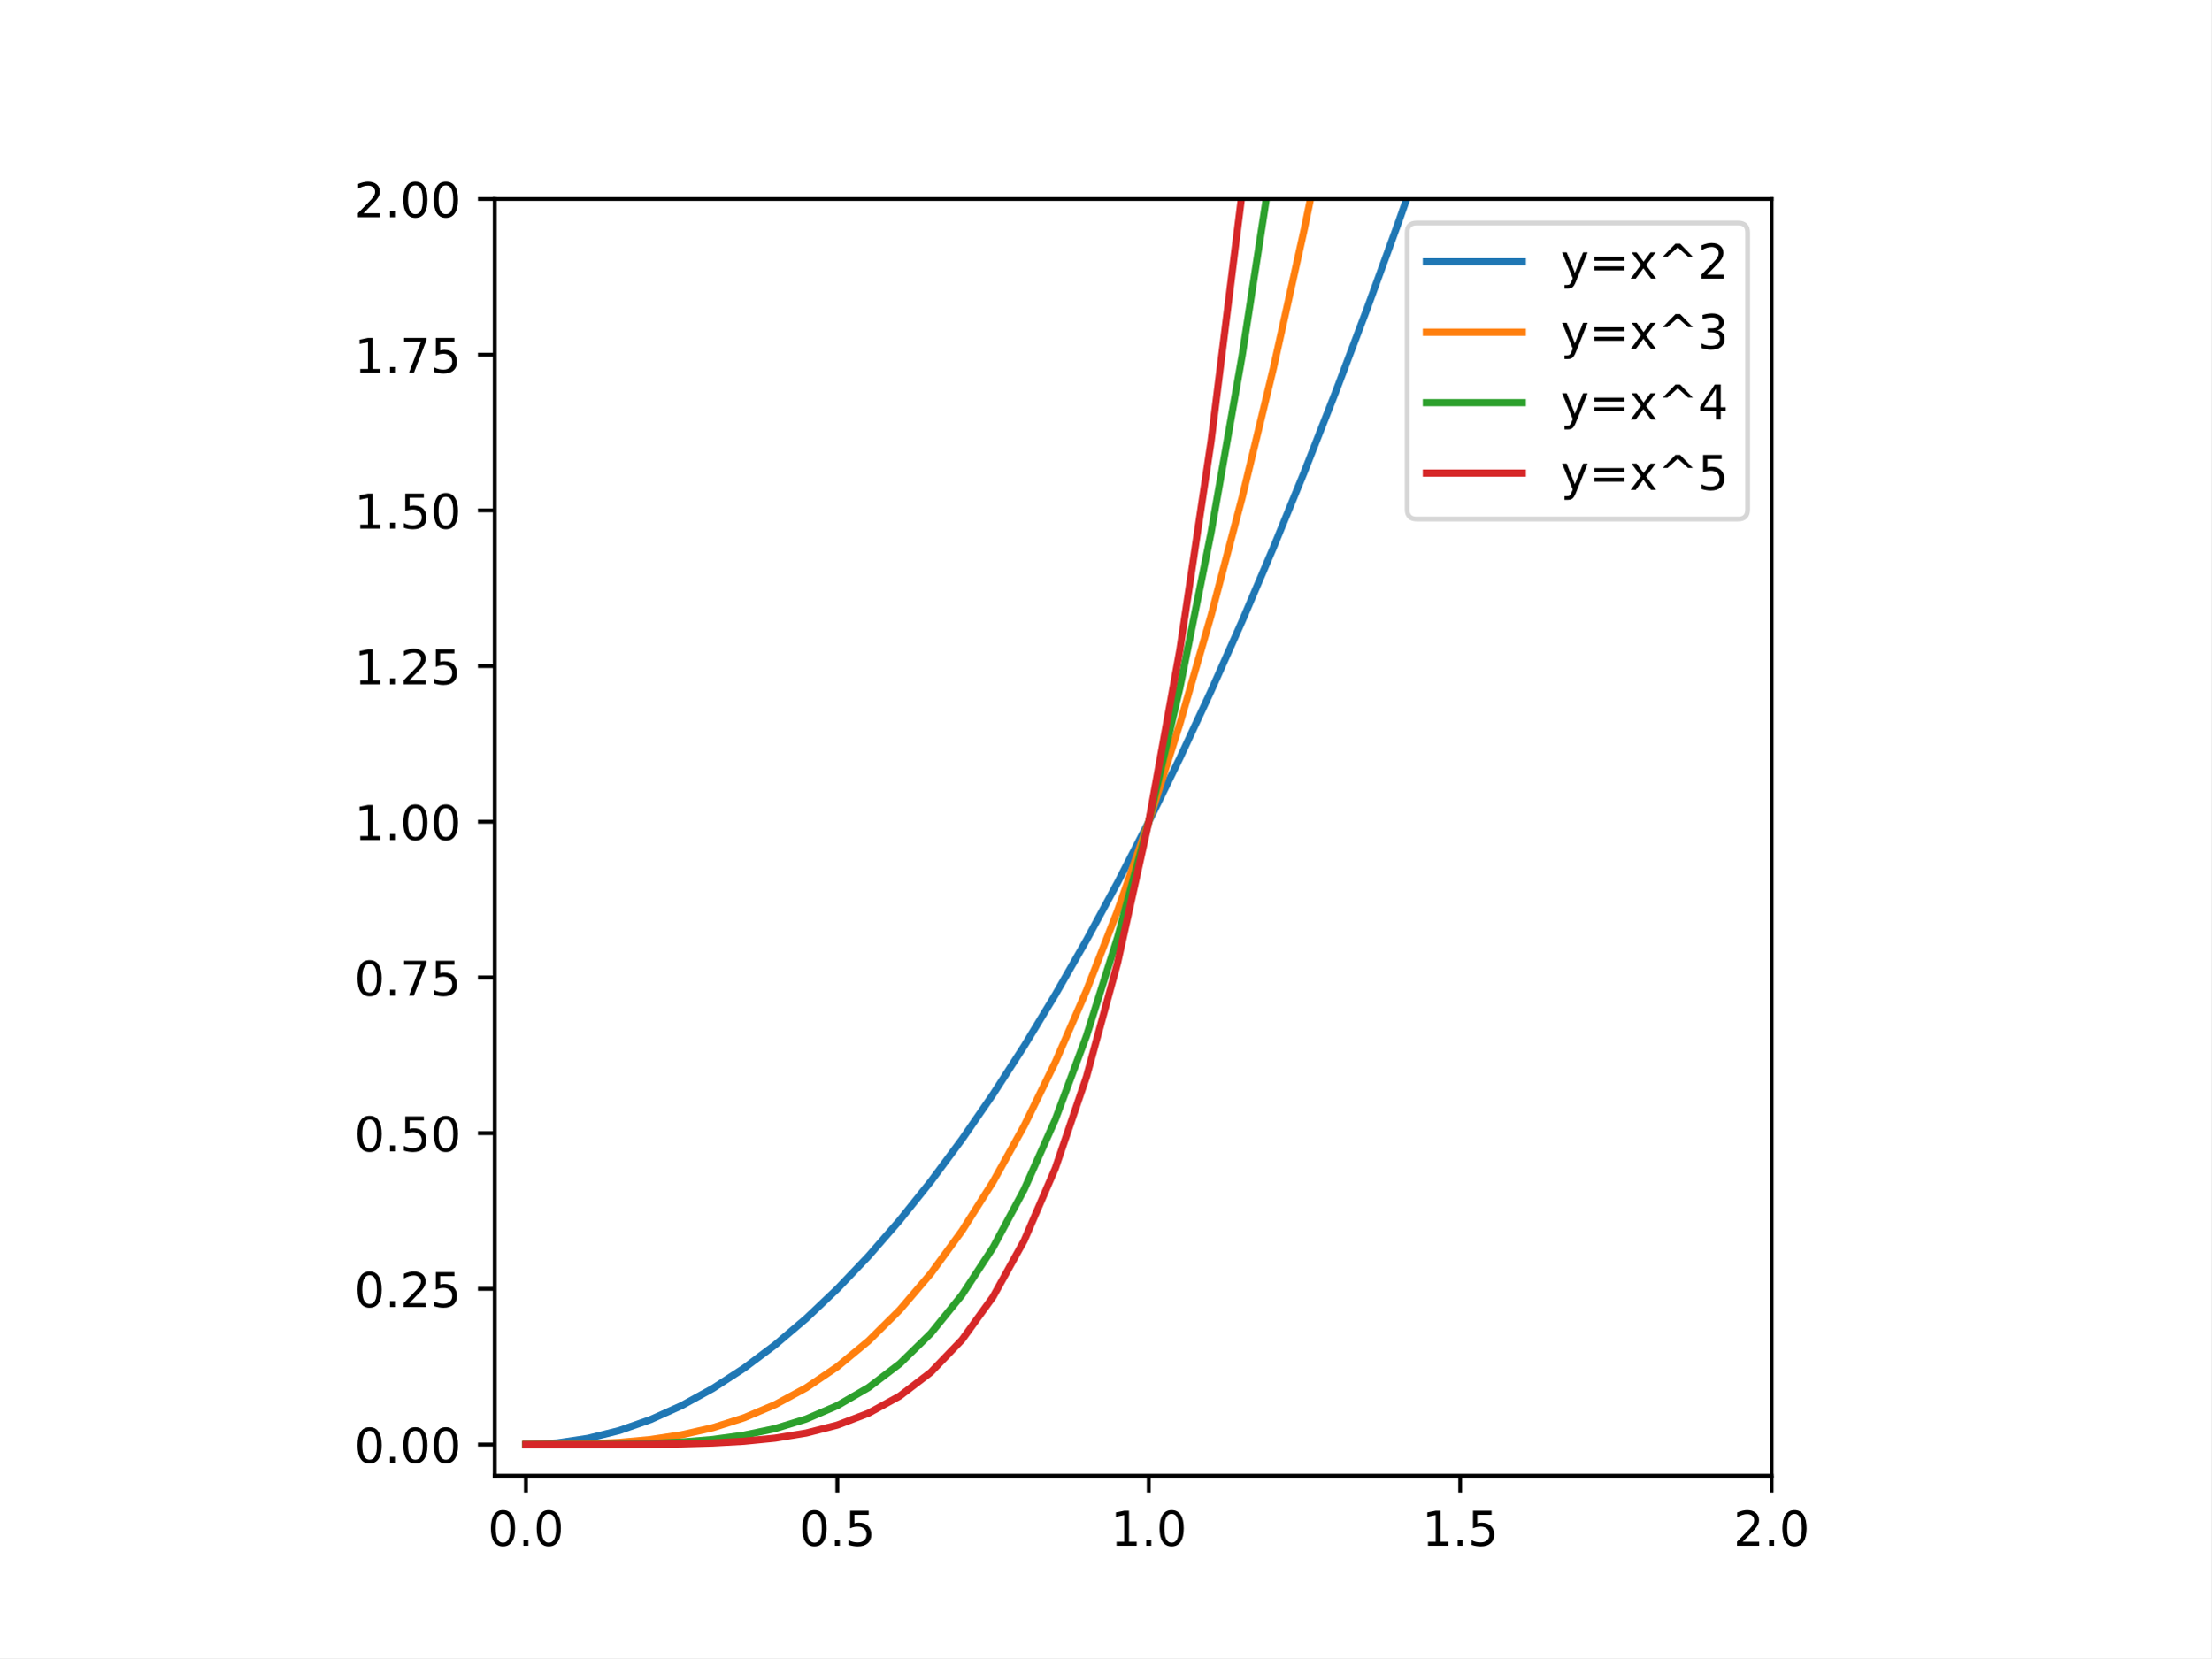
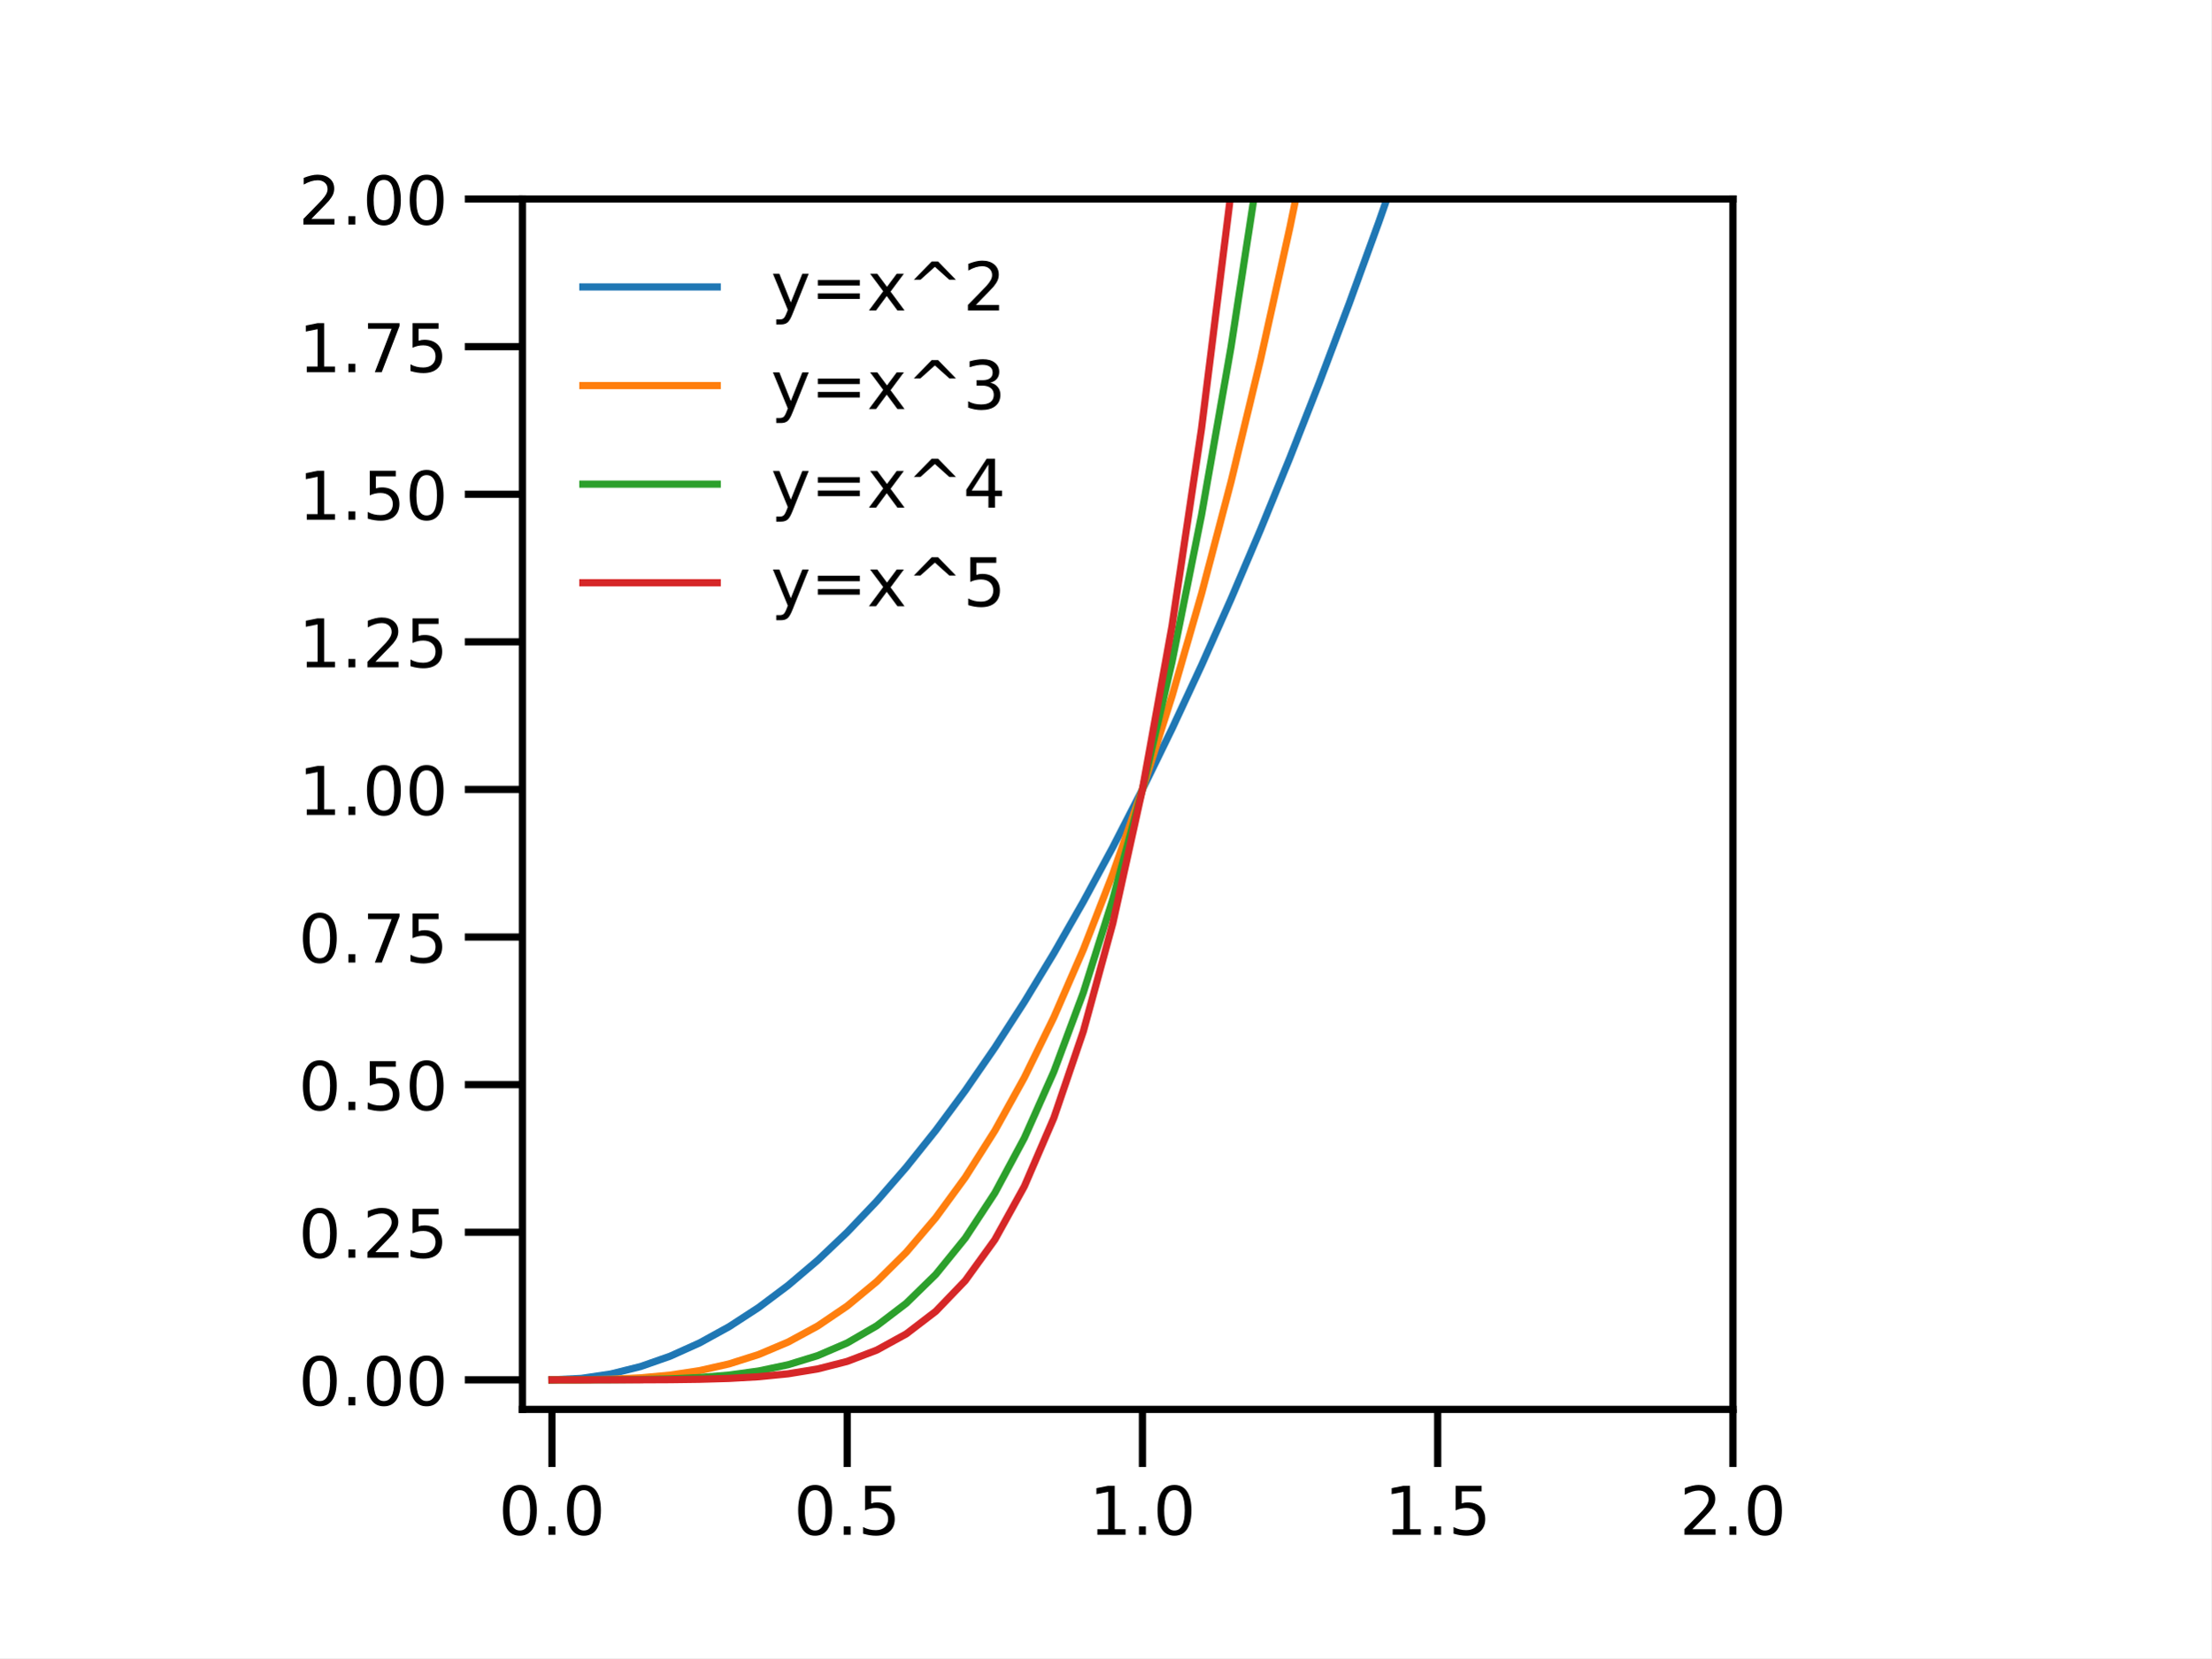
<svg xmlns="http://www.w3.org/2000/svg" xmlns:xlink="http://www.w3.org/1999/xlink" height="345.6pt" version="1.1" viewBox="0 0 460.8 345.6" width="460.8pt">
  <defs>
    <style type="text/css">
*{stroke-linecap:butt;stroke-linejoin:round;}
  </style>
  </defs>
  <g id="figure_1">
    <g id="patch_1">
      <path d="M 0 345.6  L 460.8 345.6  L 460.8 0  L 0 0  z " style="fill:#ffffff;" />
    </g>
    <g id="axes_1">
      <g id="patch_2">
-         <path d="M 103.104 307.584  L 369.216 307.584  L 369.216 41.472  L 103.104 41.472  z " style="fill:#ffffff;" />
+         <path d="M 108.864 293.76  L 361.152 293.76  L 361.152 41.472  L 108.864 41.472  z " style="fill:#ffffff;" />
      </g>
      <g id="matplotlib.axis_1">
        <g id="xtick_1">
          <g id="line2d_1">
            <defs>
-               <path d="M 0 0  L 0 3.5  " id="m3697e2f844" style="stroke:#000000;stroke-width:0.8;" />
-             </defs>
-             <g>
-               <use style="stroke:#000000;stroke-width:0.8;" x="109.595" xlink:href="#m3697e2f844" y="307.584" />
+               <path d="M 0 0  L 0 12  " id="m1c16b1ba3a" style="stroke:#000000;stroke-width:1.5;" />
+             </defs>
+             <g>
+               <use style="stroke:#000000;stroke-width:1.5;" x="115.017" xlink:href="#m1c16b1ba3a" y="293.76" />
            </g>
          </g>
          <g id="text_1">
            <defs>
              <path d="M 31.781 66.406  Q 24.172 66.406 20.328 58.906  Q 16.5 51.422 16.5 36.375  Q 16.5 21.391 20.328 13.891  Q 24.172 6.391 31.781 6.391  Q 39.453 6.391 43.281 13.891  Q 47.125 21.391 47.125 36.375  Q 47.125 51.422 43.281 58.906  Q 39.453 66.406 31.781 66.406  z M 31.781 74.219  Q 44.047 74.219 50.516 64.516  Q 56.984 54.828 56.984 36.375  Q 56.984 17.969 50.516 8.266  Q 44.047 -1.422 31.781 -1.422  Q 19.531 -1.422 13.062 8.266  Q 6.594 17.969 6.594 36.375  Q 6.594 54.828 13.062 64.516  Q 19.531 74.219 31.781 74.219  z " id="DejaVuSans-48" />
              <path d="M 10.688 12.406  L 21 12.406  L 21 0  L 10.688 0  z " id="DejaVuSans-46" />
            </defs>
-             <g transform="translate(101.643 322.1824)scale(0.1 -0.1)">
+             <g transform="translate(103.8852 319.8978)scale(0.14 -0.14)">
              <use xlink:href="#DejaVuSans-48" />
              <use x="63.623" xlink:href="#DejaVuSans-46" />
              <use x="95.41" xlink:href="#DejaVuSans-48" />
            </g>
          </g>
        </g>
        <g id="xtick_2">
          <g id="line2d_2">
            <g>
-               <use style="stroke:#000000;stroke-width:0.8;" x="174.5" xlink:href="#m3697e2f844" y="307.584" />
+               <use style="stroke:#000000;stroke-width:1.5;" x="176.551" xlink:href="#m1c16b1ba3a" y="293.76" />
            </g>
          </g>
          <g id="text_2">
            <defs>
              <path d="M 10.797 72.906  L 49.516 72.906  L 49.516 64.594  L 19.828 64.594  L 19.828 46.734  Q 21.969 47.469 24.109 47.828  Q 26.266 48.188 28.422 48.188  Q 40.625 48.188 47.75 41.5  Q 54.891 34.812 54.891 23.391  Q 54.891 11.625 47.562 5.094  Q 40.234 -1.422 26.906 -1.422  Q 22.312 -1.422 17.547 -0.641  Q 12.797 0.141 7.719 1.703  L 7.719 11.625  Q 12.109 9.234 16.797 8.062  Q 21.484 6.891 26.703 6.891  Q 35.156 6.891 40.078 11.328  Q 45.016 15.766 45.016 23.391  Q 45.016 31 40.078 35.438  Q 35.156 39.891 26.703 39.891  Q 22.75 39.891 18.812 39.016  Q 14.891 38.141 10.797 36.281  z " id="DejaVuSans-53" />
            </defs>
-             <g transform="translate(166.5483 322.1824)scale(0.1 -0.1)">
+             <g transform="translate(165.4188 319.8978)scale(0.14 -0.14)">
              <use xlink:href="#DejaVuSans-48" />
              <use x="63.623" xlink:href="#DejaVuSans-46" />
              <use x="95.41" xlink:href="#DejaVuSans-53" />
            </g>
          </g>
        </g>
        <g id="xtick_3">
          <g id="line2d_3">
            <g>
-               <use style="stroke:#000000;stroke-width:0.8;" x="239.405" xlink:href="#m3697e2f844" y="307.584" />
+               <use style="stroke:#000000;stroke-width:1.5;" x="238.085" xlink:href="#m1c16b1ba3a" y="293.76" />
            </g>
          </g>
          <g id="text_3">
            <defs>
              <path d="M 12.406 8.297  L 28.516 8.297  L 28.516 63.922  L 10.984 60.406  L 10.984 69.391  L 28.422 72.906  L 38.281 72.906  L 38.281 8.297  L 54.391 8.297  L 54.391 0  L 12.406 0  z " id="DejaVuSans-49" />
            </defs>
-             <g transform="translate(231.4537 322.1824)scale(0.1 -0.1)">
+             <g transform="translate(226.9525 319.8978)scale(0.14 -0.14)">
              <use xlink:href="#DejaVuSans-49" />
              <use x="63.623" xlink:href="#DejaVuSans-46" />
              <use x="95.41" xlink:href="#DejaVuSans-48" />
            </g>
          </g>
        </g>
        <g id="xtick_4">
          <g id="line2d_4">
            <g>
-               <use style="stroke:#000000;stroke-width:0.8;" x="304.311" xlink:href="#m3697e2f844" y="307.584" />
+               <use style="stroke:#000000;stroke-width:1.5;" x="299.618" xlink:href="#m1c16b1ba3a" y="293.76" />
            </g>
          </g>
          <g id="text_4">
-             <g transform="translate(296.3591 322.1824)scale(0.1 -0.1)">
+             <g transform="translate(288.4862 319.8978)scale(0.14 -0.14)">
              <use xlink:href="#DejaVuSans-49" />
              <use x="63.623" xlink:href="#DejaVuSans-46" />
              <use x="95.41" xlink:href="#DejaVuSans-53" />
            </g>
          </g>
        </g>
        <g id="xtick_5">
          <g id="line2d_5">
            <g>
-               <use style="stroke:#000000;stroke-width:0.8;" x="369.216" xlink:href="#m3697e2f844" y="307.584" />
+               <use style="stroke:#000000;stroke-width:1.5;" x="361.152" xlink:href="#m1c16b1ba3a" y="293.76" />
            </g>
          </g>
          <g id="text_5">
            <defs>
              <path d="M 19.188 8.297  L 53.609 8.297  L 53.609 0  L 7.328 0  L 7.328 8.297  Q 12.938 14.109 22.625 23.891  Q 32.328 33.688 34.812 36.531  Q 39.547 41.844 41.422 45.531  Q 43.312 49.219 43.312 52.781  Q 43.312 58.594 39.234 62.25  Q 35.156 65.922 28.609 65.922  Q 23.969 65.922 18.812 64.312  Q 13.672 62.703 7.812 59.422  L 7.812 69.391  Q 13.766 71.781 18.938 73  Q 24.125 74.219 28.422 74.219  Q 39.75 74.219 46.484 68.547  Q 53.219 62.891 53.219 53.422  Q 53.219 48.922 51.531 44.891  Q 49.859 40.875 45.406 35.406  Q 44.188 33.984 37.641 27.219  Q 31.109 20.453 19.188 8.297  z " id="DejaVuSans-50" />
            </defs>
-             <g transform="translate(361.2644 322.1824)scale(0.1 -0.1)">
+             <g transform="translate(350.0198 319.8978)scale(0.14 -0.14)">
              <use xlink:href="#DejaVuSans-50" />
              <use x="63.623" xlink:href="#DejaVuSans-46" />
              <use x="95.41" xlink:href="#DejaVuSans-48" />
            </g>
          </g>
        </g>
      </g>
      <g id="matplotlib.axis_2">
        <g id="ytick_1">
          <g id="line2d_6">
            <defs>
-               <path d="M 0 0  L -3.5 0  " id="m655c701ddc" style="stroke:#000000;stroke-width:0.8;" />
-             </defs>
-             <g>
-               <use style="stroke:#000000;stroke-width:0.8;" x="103.104" xlink:href="#m655c701ddc" y="301.093" />
+               <path d="M 0 0  L -12 0  " id="m21b92d1077" style="stroke:#000000;stroke-width:1.5;" />
+             </defs>
+             <g>
+               <use style="stroke:#000000;stroke-width:1.5;" x="108.864" xlink:href="#m21b92d1077" y="287.607" />
            </g>
          </g>
          <g id="text_6">
-             <g transform="translate(73.83837 304.8927)scale(0.1 -0.1)">
+             <g transform="translate(62.19212 292.9255)scale(0.14 -0.14)">
              <use xlink:href="#DejaVuSans-48" />
              <use x="63.623" xlink:href="#DejaVuSans-46" />
              <use x="95.41" xlink:href="#DejaVuSans-48" />
              <use x="159.033" xlink:href="#DejaVuSans-48" />
            </g>
          </g>
        </g>
        <g id="ytick_2">
          <g id="line2d_7">
            <g>
-               <use style="stroke:#000000;stroke-width:0.8;" x="103.104" xlink:href="#m655c701ddc" y="268.641" />
+               <use style="stroke:#000000;stroke-width:1.5;" x="108.864" xlink:href="#m21b92d1077" y="256.84" />
            </g>
          </g>
          <g id="text_7">
-             <g transform="translate(73.83837 272.44)scale(0.1 -0.1)">
+             <g transform="translate(62.19212 262.1587)scale(0.14 -0.14)">
              <use xlink:href="#DejaVuSans-48" />
              <use x="63.623" xlink:href="#DejaVuSans-46" />
              <use x="95.41" xlink:href="#DejaVuSans-50" />
              <use x="159.033" xlink:href="#DejaVuSans-53" />
            </g>
          </g>
        </g>
        <g id="ytick_3">
          <g id="line2d_8">
            <g>
-               <use style="stroke:#000000;stroke-width:0.8;" x="103.104" xlink:href="#m655c701ddc" y="236.188" />
+               <use style="stroke:#000000;stroke-width:1.5;" x="108.864" xlink:href="#m21b92d1077" y="226.073" />
            </g>
          </g>
          <g id="text_8">
-             <g transform="translate(73.83837 239.9873)scale(0.1 -0.1)">
+             <g transform="translate(62.19212 231.3919)scale(0.14 -0.14)">
              <use xlink:href="#DejaVuSans-48" />
              <use x="63.623" xlink:href="#DejaVuSans-46" />
              <use x="95.41" xlink:href="#DejaVuSans-53" />
              <use x="159.033" xlink:href="#DejaVuSans-48" />
            </g>
          </g>
        </g>
        <g id="ytick_4">
          <g id="line2d_9">
            <g>
-               <use style="stroke:#000000;stroke-width:0.8;" x="103.104" xlink:href="#m655c701ddc" y="203.735" />
+               <use style="stroke:#000000;stroke-width:1.5;" x="108.864" xlink:href="#m21b92d1077" y="195.306" />
            </g>
          </g>
          <g id="text_9">
            <defs>
              <path d="M 8.203 72.906  L 55.078 72.906  L 55.078 68.703  L 28.609 0  L 18.312 0  L 43.219 64.594  L 8.203 64.594  z " id="DejaVuSans-55" />
            </defs>
-             <g transform="translate(73.83837 207.5346)scale(0.1 -0.1)">
+             <g transform="translate(62.19212 200.6251)scale(0.14 -0.14)">
              <use xlink:href="#DejaVuSans-48" />
              <use x="63.623" xlink:href="#DejaVuSans-46" />
              <use x="95.41" xlink:href="#DejaVuSans-55" />
              <use x="159.033" xlink:href="#DejaVuSans-53" />
            </g>
          </g>
        </g>
        <g id="ytick_5">
          <g id="line2d_10">
            <g>
-               <use style="stroke:#000000;stroke-width:0.8;" x="103.104" xlink:href="#m655c701ddc" y="171.283" />
+               <use style="stroke:#000000;stroke-width:1.5;" x="108.864" xlink:href="#m21b92d1077" y="164.539" />
            </g>
          </g>
          <g id="text_10">
-             <g transform="translate(73.83837 175.082)scale(0.1 -0.1)">
+             <g transform="translate(62.19212 169.8582)scale(0.14 -0.14)">
              <use xlink:href="#DejaVuSans-49" />
              <use x="63.623" xlink:href="#DejaVuSans-46" />
              <use x="95.41" xlink:href="#DejaVuSans-48" />
              <use x="159.033" xlink:href="#DejaVuSans-48" />
            </g>
          </g>
        </g>
        <g id="ytick_6">
          <g id="line2d_11">
            <g>
-               <use style="stroke:#000000;stroke-width:0.8;" x="103.104" xlink:href="#m655c701ddc" y="138.83" />
+               <use style="stroke:#000000;stroke-width:1.5;" x="108.864" xlink:href="#m21b92d1077" y="133.772" />
            </g>
          </g>
          <g id="text_11">
-             <g transform="translate(73.83837 142.6293)scale(0.1 -0.1)">
+             <g transform="translate(62.19212 139.0914)scale(0.14 -0.14)">
              <use xlink:href="#DejaVuSans-49" />
              <use x="63.623" xlink:href="#DejaVuSans-46" />
              <use x="95.41" xlink:href="#DejaVuSans-50" />
              <use x="159.033" xlink:href="#DejaVuSans-53" />
            </g>
          </g>
        </g>
        <g id="ytick_7">
          <g id="line2d_12">
            <g>
-               <use style="stroke:#000000;stroke-width:0.8;" x="103.104" xlink:href="#m655c701ddc" y="106.377" />
+               <use style="stroke:#000000;stroke-width:1.5;" x="108.864" xlink:href="#m21b92d1077" y="103.006" />
            </g>
          </g>
          <g id="text_12">
-             <g transform="translate(73.83837 110.1766)scale(0.1 -0.1)">
+             <g transform="translate(62.19212 108.3246)scale(0.14 -0.14)">
              <use xlink:href="#DejaVuSans-49" />
              <use x="63.623" xlink:href="#DejaVuSans-46" />
              <use x="95.41" xlink:href="#DejaVuSans-53" />
              <use x="159.033" xlink:href="#DejaVuSans-48" />
            </g>
          </g>
        </g>
        <g id="ytick_8">
          <g id="line2d_13">
            <g>
-               <use style="stroke:#000000;stroke-width:0.8;" x="103.104" xlink:href="#m655c701ddc" y="73.925" />
+               <use style="stroke:#000000;stroke-width:1.5;" x="108.864" xlink:href="#m21b92d1077" y="72.239" />
            </g>
          </g>
          <g id="text_13">
-             <g transform="translate(73.83837 77.7239)scale(0.1 -0.1)">
+             <g transform="translate(62.19212 77.55774)scale(0.14 -0.14)">
              <use xlink:href="#DejaVuSans-49" />
              <use x="63.623" xlink:href="#DejaVuSans-46" />
              <use x="95.41" xlink:href="#DejaVuSans-55" />
              <use x="159.033" xlink:href="#DejaVuSans-53" />
            </g>
          </g>
        </g>
        <g id="ytick_9">
          <g id="line2d_14">
            <g>
-               <use style="stroke:#000000;stroke-width:0.8;" x="103.104" xlink:href="#m655c701ddc" y="41.472" />
+               <use style="stroke:#000000;stroke-width:1.5;" x="108.864" xlink:href="#m21b92d1077" y="41.472" />
            </g>
          </g>
          <g id="text_14">
-             <g transform="translate(73.83837 45.27122)scale(0.1 -0.1)">
+             <g transform="translate(62.19212 46.79091)scale(0.14 -0.14)">
              <use xlink:href="#DejaVuSans-50" />
              <use x="63.623" xlink:href="#DejaVuSans-46" />
              <use x="95.41" xlink:href="#DejaVuSans-48" />
              <use x="159.033" xlink:href="#DejaVuSans-48" />
            </g>
          </g>
        </g>
      </g>
      <g id="line2d_15">
-         <path clip-path="url(#p384548867f)" d="M 109.595 301.093  L 116.085 300.769  L 122.576 299.795  L 129.066 298.173  L 135.557 295.901  L 142.047 292.98  L 148.538 289.41  L 155.028 285.192  L 161.519 280.324  L 168.009 274.807  L 174.5 268.641  L 180.99 261.826  L 187.481 254.362  L 193.972 246.248  L 200.462 237.486  L 206.953 228.075  L 213.443 218.015  L 219.934 207.305  L 226.424 195.947  L 232.915 183.939  L 239.405 171.283  L 245.896 157.977  L 252.386 144.022  L 258.877 129.419  L 265.367 114.166  L 271.858 98.264  L 278.348 81.713  L 284.839 64.513  L 291.33 46.664  L 297.82 28.166  L 304.311 9.019  L 307.596 -1  " style="fill:none;stroke:#1f77b4;stroke-linecap:square;stroke-width:1.5;" />
+         <path clip-path="url(#pd8e3f9acc3)" d="M 115.017 287.607  L 121.171 287.299  L 127.324 286.376  L 133.477 284.838  L 139.631 282.684  L 145.784 279.915  L 151.938 276.531  L 158.091 272.531  L 164.244 267.916  L 170.398 262.686  L 176.551 256.84  L 182.704 250.379  L 188.858 243.302  L 195.011 235.611  L 201.164 227.304  L 207.318 218.381  L 213.471 208.844  L 219.625 198.69  L 225.778 187.922  L 231.931 176.538  L 238.085 164.539  L 244.238 151.925  L 250.391 138.695  L 256.545 124.85  L 262.698 110.39  L 268.852 95.314  L 275.005 79.623  L 281.158 63.316  L 287.312 46.395  L 293.465 28.858  L 299.618 10.705  L 303.456 -1  " style="fill:none;stroke:#1f77b4;stroke-linecap:square;stroke-width:1.5;" />
      </g>
      <g id="line2d_16">
-         <path clip-path="url(#p384548867f)" d="M 109.595 301.093  L 116.085 301.077  L 122.576 300.964  L 129.066 300.655  L 135.557 300.055  L 142.047 299.065  L 148.538 297.589  L 155.028 295.528  L 161.519 292.786  L 168.009 289.264  L 174.5 284.867  L 180.99 279.496  L 187.481 273.054  L 193.972 265.444  L 200.462 256.568  L 206.953 246.33  L 213.443 234.63  L 219.934 221.373  L 226.424 206.461  L 232.915 189.797  L 239.405 171.283  L 245.896 150.821  L 252.386 128.315  L 258.877 103.668  L 265.367 76.781  L 271.858 47.557  L 278.348 15.899  L 281.557 -1  " style="fill:none;stroke:#ff7f0e;stroke-linecap:square;stroke-width:1.5;" />
+         <path clip-path="url(#pd8e3f9acc3)" d="M 115.017 287.607  L 121.171 287.591  L 127.324 287.484  L 133.477 287.191  L 139.631 286.622  L 145.784 285.684  L 151.938 284.284  L 158.091 282.33  L 164.244 279.73  L 170.398 276.392  L 176.551 272.223  L 182.704 267.131  L 188.858 261.024  L 195.011 253.809  L 201.164 245.395  L 207.318 235.688  L 213.471 224.596  L 219.625 212.028  L 225.778 197.891  L 231.931 182.092  L 238.085 164.539  L 244.238 145.141  L 250.391 123.804  L 256.545 100.437  L 262.698 74.946  L 268.852 47.241  L 275.005 17.228  L 278.465 -1  " style="fill:none;stroke:#ff7f0e;stroke-linecap:square;stroke-width:1.5;" />
      </g>
      <g id="line2d_17">
-         <path clip-path="url(#p384548867f)" d="M 109.595 301.093  L 116.085 301.093  L 122.576 301.08  L 129.066 301.028  L 135.557 300.886  L 142.047 300.586  L 148.538 300.042  L 155.028 299.145  L 161.519 297.77  L 168.009 295.77  L 174.5 292.98  L 180.99 289.215  L 187.481 284.27  L 193.972 277.921  L 200.462 269.926  L 206.953 260.021  L 213.443 247.923  L 219.934 233.331  L 226.424 215.925  L 232.915 195.362  L 239.405 171.283  L 245.896 143.308  L 252.386 111.038  L 258.877 74.054  L 265.367 31.918  L 269.842 -1  " style="fill:none;stroke:#2ca02c;stroke-linecap:square;stroke-width:1.5;" />
+         <path clip-path="url(#pd8e3f9acc3)" d="M 115.017 287.607  L 121.171 287.606  L 127.324 287.594  L 133.477 287.544  L 139.631 287.41  L 145.784 287.126  L 151.938 286.61  L 158.091 285.76  L 164.244 284.456  L 170.398 282.56  L 176.551 279.915  L 182.704 276.345  L 188.858 271.657  L 195.011 265.638  L 201.164 258.058  L 207.318 248.667  L 213.471 237.198  L 219.625 223.365  L 225.778 206.862  L 231.931 187.368  L 238.085 164.539  L 244.238 138.018  L 250.391 107.424  L 256.545 72.361  L 262.698 32.414  L 267.241 -1  " style="fill:none;stroke:#2ca02c;stroke-linecap:square;stroke-width:1.5;" />
      </g>
      <g id="line2d_18">
-         <path clip-path="url(#p384548867f)" d="M 109.595 301.093  L 116.085 301.093  L 122.576 301.092  L 129.066 301.084  L 135.557 301.052  L 142.047 300.967  L 148.538 300.778  L 155.028 300.412  L 161.519 299.764  L 168.009 298.698  L 174.5 297.037  L 180.99 294.56  L 187.481 290.999  L 193.972 286.032  L 200.462 279.276  L 206.953 270.289  L 213.443 258.557  L 219.934 243.496  L 226.424 224.442  L 232.915 200.648  L 239.405 171.283  L 245.896 135.418  L 252.386 92.032  L 258.877 39.998  L 263.175 -1  " style="fill:none;stroke:#d62728;stroke-linecap:square;stroke-width:1.5;" />
+         <path clip-path="url(#pd8e3f9acc3)" d="M 115.017 287.607  L 121.171 287.607  L 127.324 287.605  L 133.477 287.597  L 139.631 287.567  L 145.784 287.486  L 151.938 287.308  L 158.091 286.96  L 164.244 286.346  L 170.398 285.336  L 176.551 283.761  L 182.704 281.413  L 188.858 278.037  L 195.011 273.327  L 201.164 266.923  L 207.318 258.402  L 213.471 247.28  L 219.625 233.001  L 225.778 214.937  L 231.931 192.379  L 238.085 164.539  L 244.238 130.538  L 250.391 89.405  L 256.545 40.074  L 260.851 -1  " style="fill:none;stroke:#d62728;stroke-linecap:square;stroke-width:1.5;" />
      </g>
      <g id="patch_3">
-         <path d="M 103.104 307.584  L 103.104 41.472  " style="fill:none;stroke:#000000;stroke-linecap:square;stroke-linejoin:miter;stroke-width:0.8;" />
+         <path d="M 108.864 293.76  L 108.864 41.472  " style="fill:none;stroke:#000000;stroke-linecap:square;stroke-linejoin:miter;stroke-width:1.5;" />
      </g>
      <g id="patch_4">
-         <path d="M 369.216 307.584  L 369.216 41.472  " style="fill:none;stroke:#000000;stroke-linecap:square;stroke-linejoin:miter;stroke-width:0.8;" />
+         <path d="M 361.152 293.76  L 361.152 41.472  " style="fill:none;stroke:#000000;stroke-linecap:square;stroke-linejoin:miter;stroke-width:1.5;" />
      </g>
      <g id="patch_5">
-         <path d="M 103.104 307.584  L 369.216 307.584  " style="fill:none;stroke:#000000;stroke-linecap:square;stroke-linejoin:miter;stroke-width:0.8;" />
+         <path d="M 108.864 293.76  L 361.152 293.76  " style="fill:none;stroke:#000000;stroke-linecap:square;stroke-linejoin:miter;stroke-width:1.5;" />
      </g>
      <g id="patch_6">
-         <path d="M 103.104 41.472  L 369.216 41.472  " style="fill:none;stroke:#000000;stroke-linecap:square;stroke-linejoin:miter;stroke-width:0.8;" />
+         <path d="M 108.864 41.472  L 361.152 41.472  " style="fill:none;stroke:#000000;stroke-linecap:square;stroke-linejoin:miter;stroke-width:1.5;" />
      </g>
      <g id="legend_1">
        <g id="patch_7">
-           <path d="M 295.257 108.184  L 362.216 108.184  Q 364.216 108.184 364.216 106.184  L 364.216 48.472  Q 364.216 46.472 362.216 46.472  L 295.257 46.472  Q 293.257 46.472 293.257 48.472  L 293.257 106.184  Q 293.257 108.184 295.257 108.184  z " style="fill:#ffffff;opacity:0.8;stroke:#cccccc;stroke-linejoin:miter;" />
+           <path d="M 118.664 134.869  L 212.407 134.869  Q 215.207 134.869 215.207 132.07  L 215.207 51.272  Q 215.207 48.472 212.407 48.472  L 118.664 48.472  Q 115.864 48.472 115.864 51.272  L 115.864 132.07  Q 115.864 134.869 118.664 134.869  z " style="fill:none;opacity:0;" />
        </g>
        <g id="line2d_19">
-           <path d="M 297.257 54.57  L 317.257 54.57  " style="fill:none;stroke:#1f77b4;stroke-linecap:square;stroke-width:1.5;" />
+           <path d="M 121.464 59.81  L 149.464 59.81  " style="fill:none;stroke:#1f77b4;stroke-linecap:square;stroke-width:1.5;" />
        </g>
        <g id="line2d_20" />
        <g id="text_15">
          <defs>
            <path d="M 32.172 -5.078  Q 28.375 -14.844 24.75 -17.812  Q 21.141 -20.797 15.094 -20.797  L 7.906 -20.797  L 7.906 -13.281  L 13.188 -13.281  Q 16.891 -13.281 18.938 -11.516  Q 21 -9.766 23.484 -3.219  L 25.094 0.875  L 2.984 54.688  L 12.5 54.688  L 29.594 11.922  L 46.688 54.688  L 56.203 54.688  z " id="DejaVuSans-121" />
            <path d="M 10.594 45.406  L 73.188 45.406  L 73.188 37.203  L 10.594 37.203  z M 10.594 25.484  L 73.188 25.484  L 73.188 17.188  L 10.594 17.188  z " id="DejaVuSans-61" />
            <path d="M 54.891 54.688  L 35.109 28.078  L 55.906 0  L 45.312 0  L 29.391 21.484  L 13.484 0  L 2.875 0  L 24.125 28.609  L 4.688 54.688  L 15.281 54.688  L 29.781 35.203  L 44.281 54.688  z " id="DejaVuSans-120" />
            <path d="M 46.688 72.906  L 73.188 45.703  L 63.375 45.703  L 41.891 64.984  L 20.406 45.703  L 10.594 45.703  L 37.109 72.906  z " id="DejaVuSans-94" />
          </defs>
-           <g transform="translate(325.2566 58.07044)scale(0.1 -0.1)">
+           <g transform="translate(160.664 64.70981)scale(0.14 -0.14)">
            <use xlink:href="#DejaVuSans-121" />
            <use x="59.18" xlink:href="#DejaVuSans-61" />
            <use x="142.969" xlink:href="#DejaVuSans-120" />
            <use x="202.148" xlink:href="#DejaVuSans-94" />
            <use x="285.938" xlink:href="#DejaVuSans-50" />
          </g>
        </g>
        <g id="line2d_21">
-           <path d="M 297.257 69.249  L 317.257 69.249  " style="fill:none;stroke:#ff7f0e;stroke-linecap:square;stroke-width:1.5;" />
+           <path d="M 121.464 80.359  L 149.464 80.359  " style="fill:none;stroke:#ff7f0e;stroke-linecap:square;stroke-width:1.5;" />
        </g>
        <g id="line2d_22" />
        <g id="text_16">
          <defs>
            <path d="M 40.578 39.312  Q 47.656 37.797 51.625 33  Q 55.609 28.219 55.609 21.188  Q 55.609 10.406 48.188 4.484  Q 40.766 -1.422 27.094 -1.422  Q 22.516 -1.422 17.656 -0.516  Q 12.797 0.391 7.625 2.203  L 7.625 11.719  Q 11.719 9.328 16.594 8.109  Q 21.484 6.891 26.812 6.891  Q 36.078 6.891 40.938 10.547  Q 45.797 14.203 45.797 21.188  Q 45.797 27.641 41.281 31.266  Q 36.766 34.906 28.719 34.906  L 20.219 34.906  L 20.219 43.016  L 29.109 43.016  Q 36.375 43.016 40.234 45.922  Q 44.094 48.828 44.094 54.297  Q 44.094 59.906 40.109 62.906  Q 36.141 65.922 28.719 65.922  Q 24.656 65.922 20.016 65.031  Q 15.375 64.156 9.812 62.312  L 9.812 71.094  Q 15.438 72.656 20.344 73.438  Q 25.25 74.219 29.594 74.219  Q 40.828 74.219 47.359 69.109  Q 53.906 64.016 53.906 55.328  Q 53.906 49.266 50.438 45.094  Q 46.969 40.922 40.578 39.312  z " id="DejaVuSans-51" />
          </defs>
-           <g transform="translate(325.2566 72.74856)scale(0.1 -0.1)">
+           <g transform="translate(160.664 85.25919)scale(0.14 -0.14)">
            <use xlink:href="#DejaVuSans-121" />
            <use x="59.18" xlink:href="#DejaVuSans-61" />
            <use x="142.969" xlink:href="#DejaVuSans-120" />
            <use x="202.148" xlink:href="#DejaVuSans-94" />
            <use x="285.938" xlink:href="#DejaVuSans-51" />
          </g>
        </g>
        <g id="line2d_23">
-           <path d="M 297.257 83.927  L 317.257 83.927  " style="fill:none;stroke:#2ca02c;stroke-linecap:square;stroke-width:1.5;" />
+           <path d="M 121.464 100.909  L 149.464 100.909  " style="fill:none;stroke:#2ca02c;stroke-linecap:square;stroke-width:1.5;" />
        </g>
        <g id="line2d_24" />
        <g id="text_17">
          <defs>
            <path d="M 37.797 64.312  L 12.891 25.391  L 37.797 25.391  z M 35.203 72.906  L 47.609 72.906  L 47.609 25.391  L 58.016 25.391  L 58.016 17.188  L 47.609 17.188  L 47.609 0  L 37.797 0  L 37.797 17.188  L 4.891 17.188  L 4.891 26.703  z " id="DejaVuSans-52" />
          </defs>
-           <g transform="translate(325.2566 87.42669)scale(0.1 -0.1)">
+           <g transform="translate(160.664 105.8086)scale(0.14 -0.14)">
            <use xlink:href="#DejaVuSans-121" />
            <use x="59.18" xlink:href="#DejaVuSans-61" />
            <use x="142.969" xlink:href="#DejaVuSans-120" />
            <use x="202.148" xlink:href="#DejaVuSans-94" />
            <use x="285.938" xlink:href="#DejaVuSans-52" />
          </g>
        </g>
        <g id="line2d_25">
-           <path d="M 297.257 98.605  L 317.257 98.605  " style="fill:none;stroke:#d62728;stroke-linecap:square;stroke-width:1.5;" />
+           <path d="M 121.464 121.458  L 149.464 121.458  " style="fill:none;stroke:#d62728;stroke-linecap:square;stroke-width:1.5;" />
        </g>
        <g id="line2d_26" />
        <g id="text_18">
-           <g transform="translate(325.2566 102.1048)scale(0.1 -0.1)">
+           <g transform="translate(160.664 126.3579)scale(0.14 -0.14)">
            <use xlink:href="#DejaVuSans-121" />
            <use x="59.18" xlink:href="#DejaVuSans-61" />
            <use x="142.969" xlink:href="#DejaVuSans-120" />
            <use x="202.148" xlink:href="#DejaVuSans-94" />
            <use x="285.938" xlink:href="#DejaVuSans-53" />
          </g>
        </g>
      </g>
    </g>
  </g>
  <defs>
-     <clipPath id="p384548867f">
-       <rect height="266.112" width="266.112" x="103.104" y="41.472" />
+     <clipPath id="pd8e3f9acc3">
+       <rect height="252.288" width="252.288" x="108.864" y="41.472" />
    </clipPath>
  </defs>
</svg>
